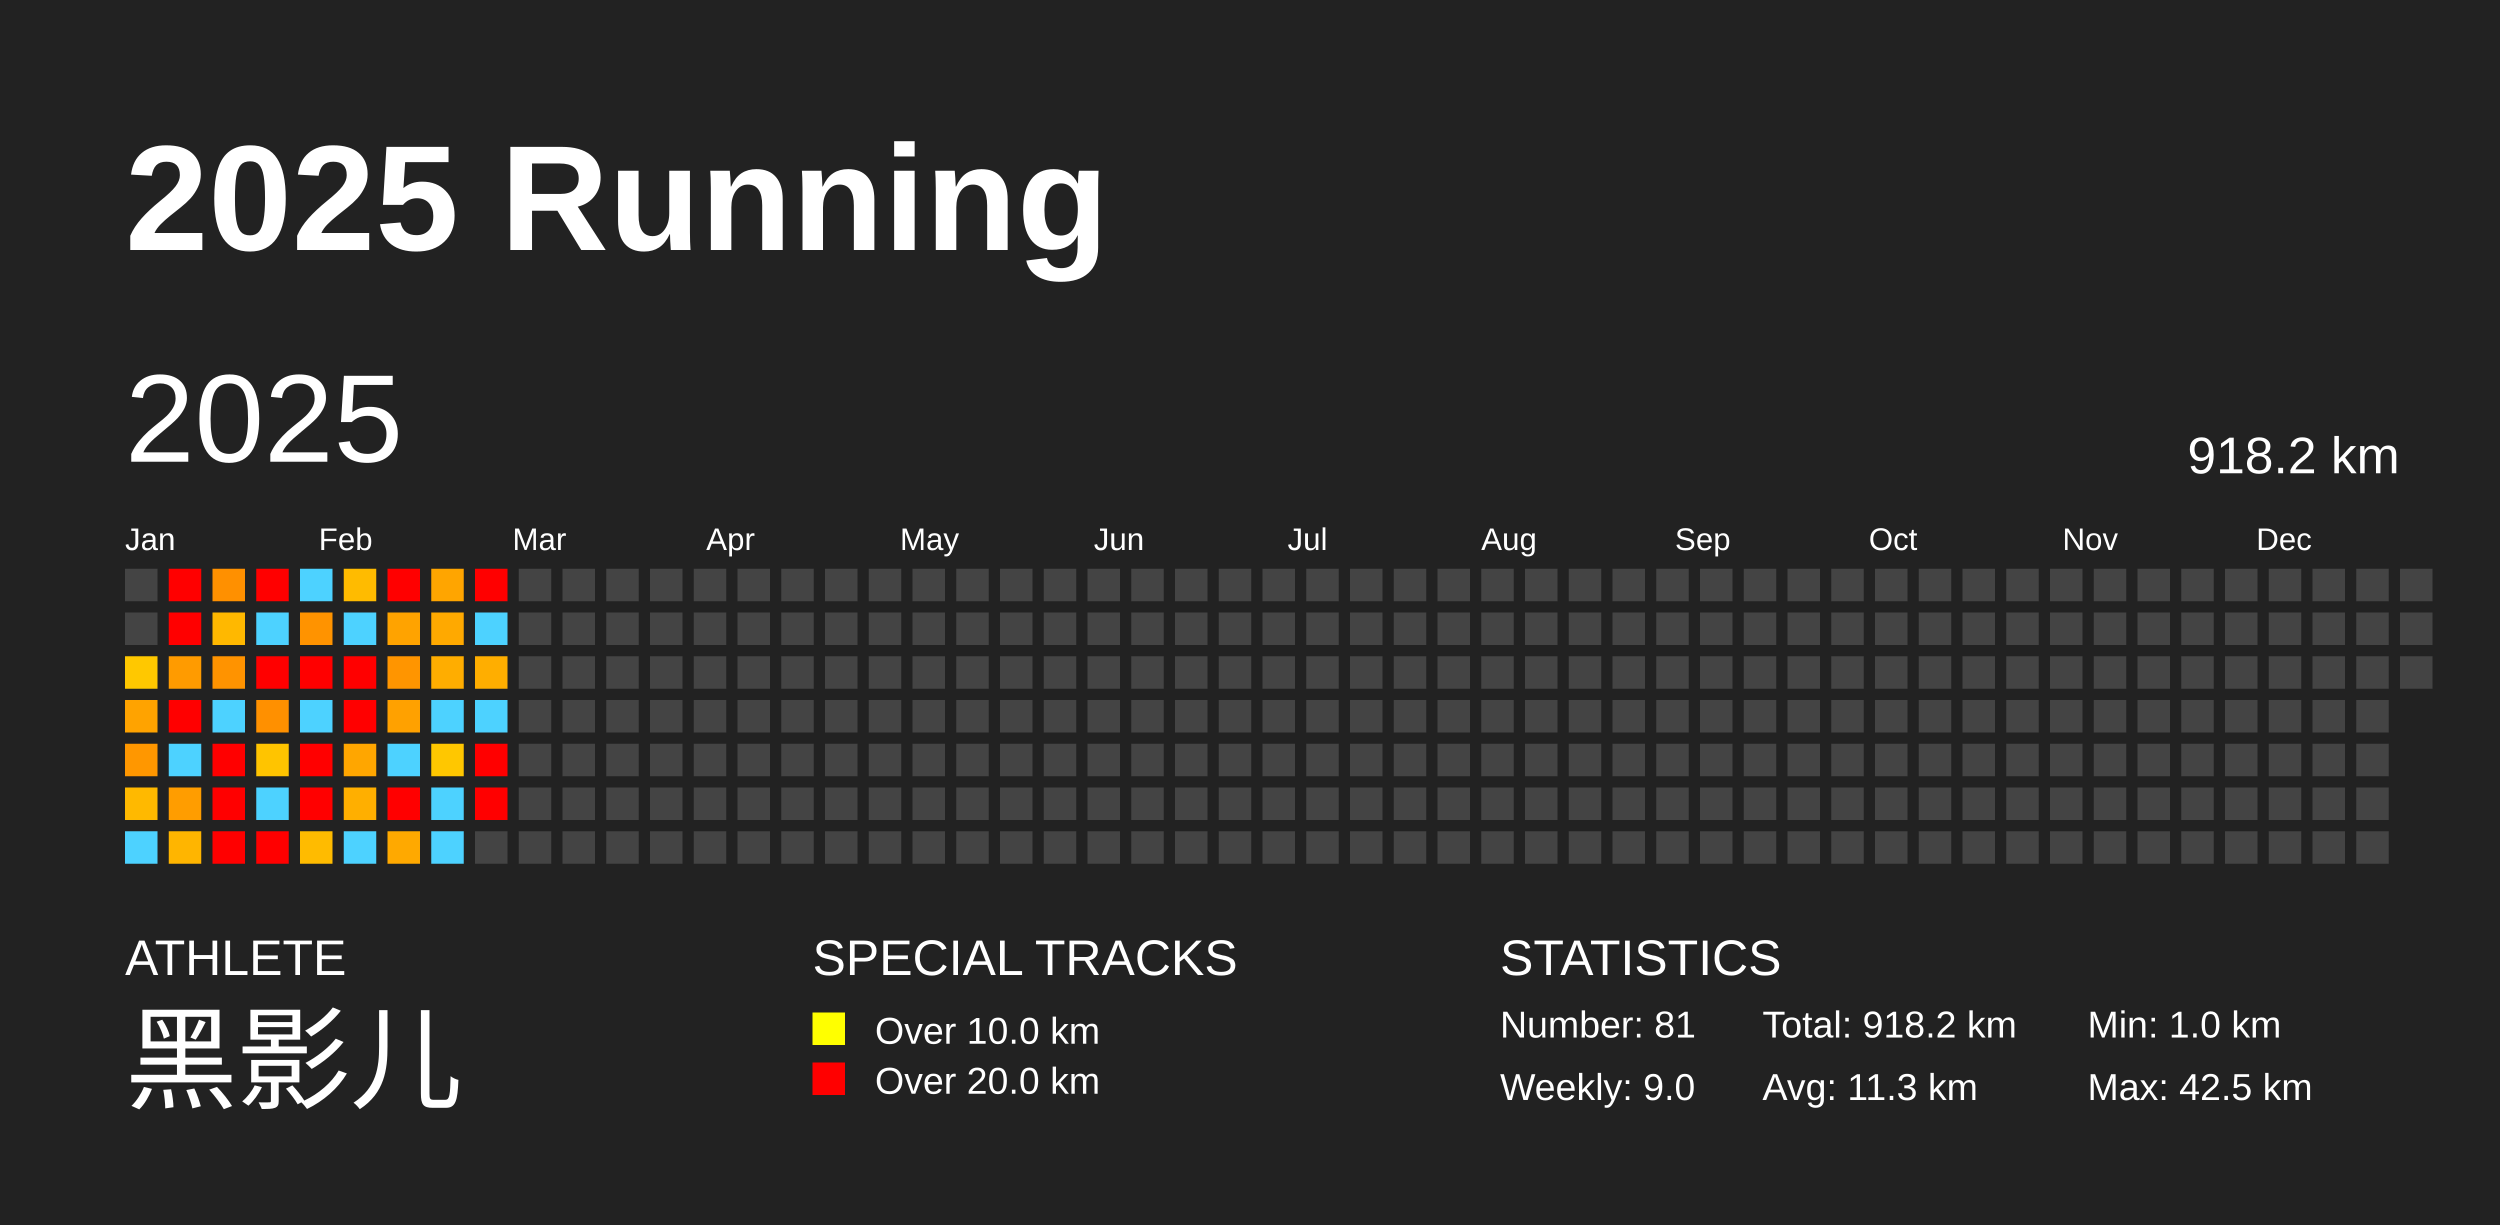
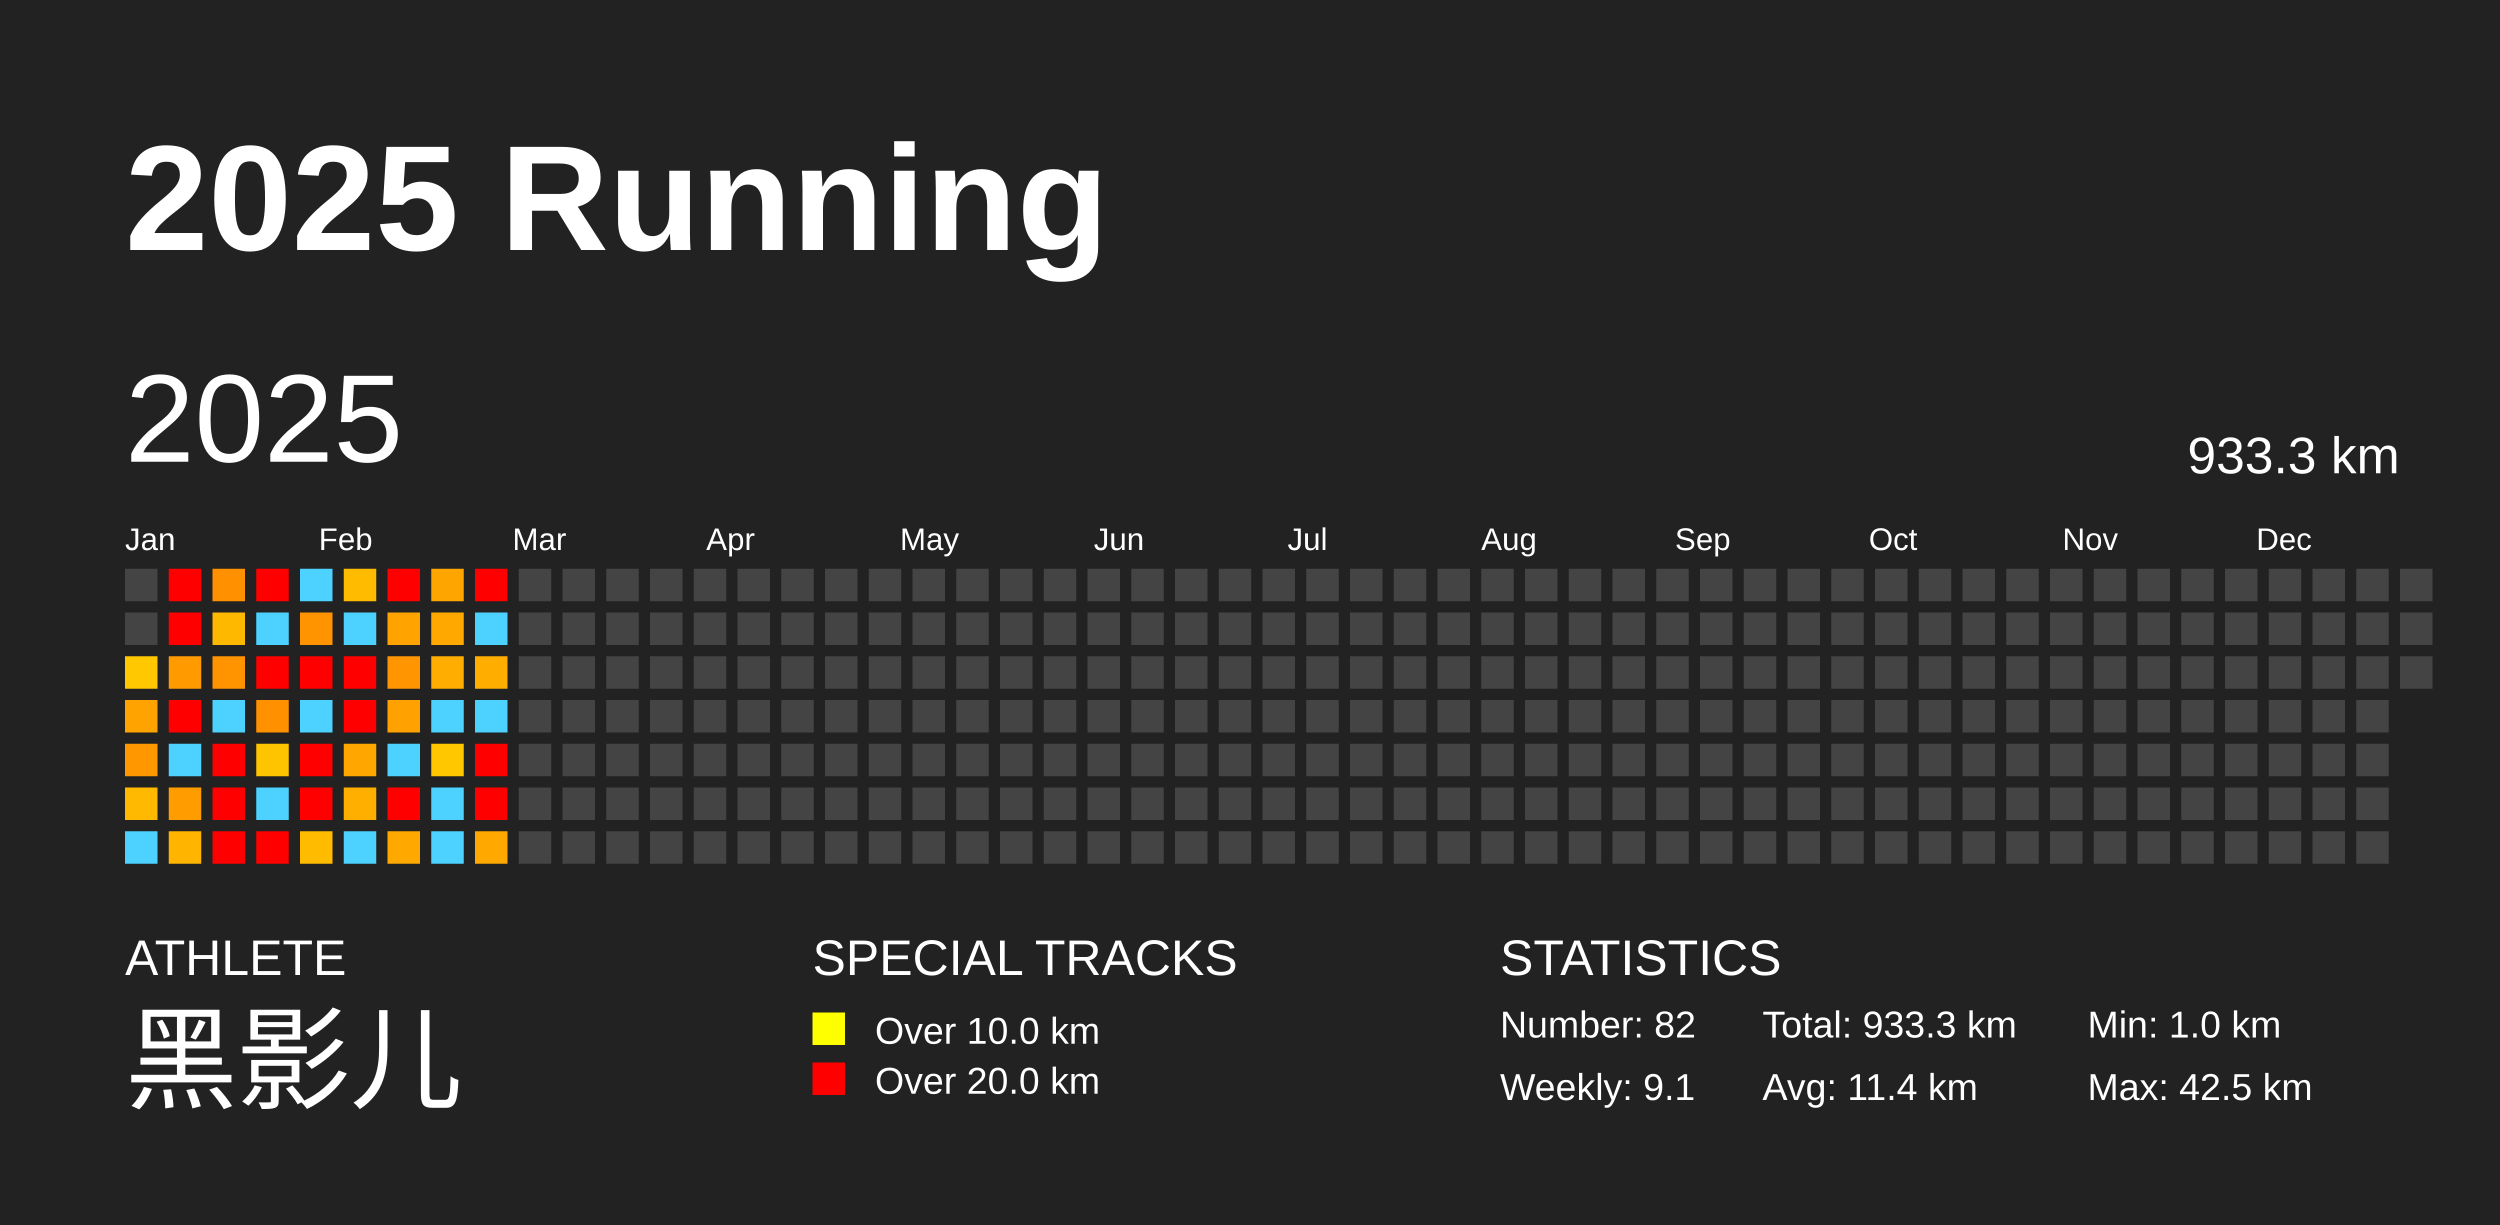
<svg xmlns="http://www.w3.org/2000/svg" baseProfile="full" height="98mm" version="1.1" viewBox="0,0,200,98" width="200mm">
  <defs />
  <rect fill="#222222" height="98" width="200" x="0" y="0" />
  <text fill="#FFFFFF" style="font-size:12px; font-family:Arial; font-weight:bold;" x="10" y="20">2025 Running</text>
  <text fill="#FFFFFF" style="font-size:4px; font-family:Arial" x="10" y="78">ATHLETE</text>
  <text fill="#FFFFFF" style="font-size:9px; font-family:Arial" x="10" y="88">黑影儿</text>
  <text fill="#FFFFFF" style="font-size:4px; font-family:Arial" x="65" y="78">SPECIAL TRACKS</text>
  <rect fill="yellow" height="2.6" width="2.6" x="65" y="81" />
  <text fill="#FFFFFF" style="font-size:3px; font-family:Arial" x="70" y="83.5">Over 10.0 km</text>
  <rect fill="red" height="2.6" width="2.6" x="65" y="85" />
  <text fill="#FFFFFF" style="font-size:3px; font-family:Arial" x="70" y="87.5">Over 20.0 km</text>
  <text fill="#FFFFFF" style="font-size:4px; font-family:Arial" x="120" y="78">STATISTICS</text>
-   <text fill="#FFFFFF" style="font-size:3px; font-family:Arial" x="120" y="83">Number: 81</text>
-   <text fill="#FFFFFF" style="font-size:3px; font-family:Arial" x="120" y="88">Weekly: 9.0</text>
-   <text fill="#FFFFFF" style="font-size:3px; font-family:Arial" x="141" y="83">Total: 918.2 km</text>
-   <text fill="#FFFFFF" style="font-size:3px; font-family:Arial" x="141" y="88">Avg: 11.3 km</text>
+   <text fill="#FFFFFF" style="font-size:3px; font-family:Arial" x="120" y="83">Number: 82</text>
+   <text fill="#FFFFFF" style="font-size:3px; font-family:Arial" x="120" y="88">Weekly: 9.1</text>
+   <text fill="#FFFFFF" style="font-size:3px; font-family:Arial" x="141" y="83">Total: 933.3 km</text>
+   <text fill="#FFFFFF" style="font-size:3px; font-family:Arial" x="141" y="88">Avg: 11.4 km</text>
  <text fill="#FFFFFF" style="font-size:3px; font-family:Arial" x="167" y="83">Min: 1.0 km</text>
  <text fill="#FFFFFF" style="font-size:3px; font-family:Arial" x="167" y="88">Max: 42.5 km</text>
  <text dominant-baseline="hanging" fill="#FFFFFF" style="font-size:10.0px; font-family:Arial;" x="10" y="30">2025</text>
-   <text dominant-baseline="hanging" fill="#FFFFFF" style="font-size:4.125px; font-family:Arial;" x="175" y="35">918.2 km</text>
+   <text dominant-baseline="hanging" fill="#FFFFFF" style="font-size:4.125px; font-family:Arial;" x="175" y="35">933.3 km</text>
  <text fill="#FFFFFF" style="font-size:2.5px; font-family:Arial" x="10.0" y="44">Jan</text>
  <text fill="#FFFFFF" style="font-size:2.5px; font-family:Arial" x="25.5" y="44">Feb</text>
  <text fill="#FFFFFF" style="font-size:2.5px; font-family:Arial" x="41.0" y="44">Mar</text>
  <text fill="#FFFFFF" style="font-size:2.5px; font-family:Arial" x="56.5" y="44">Apr</text>
  <text fill="#FFFFFF" style="font-size:2.5px; font-family:Arial" x="72.0" y="44">May</text>
  <text fill="#FFFFFF" style="font-size:2.5px; font-family:Arial" x="87.5" y="44">Jun</text>
  <text fill="#FFFFFF" style="font-size:2.5px; font-family:Arial" x="103.0" y="44">Jul</text>
  <text fill="#FFFFFF" style="font-size:2.5px; font-family:Arial" x="118.5" y="44">Aug</text>
  <text fill="#FFFFFF" style="font-size:2.5px; font-family:Arial" x="134.0" y="44">Sep</text>
  <text fill="#FFFFFF" style="font-size:2.5px; font-family:Arial" x="149.5" y="44">Oct</text>
  <text fill="#FFFFFF" style="font-size:2.5px; font-family:Arial" x="165.0" y="44">Nov</text>
  <text fill="#FFFFFF" style="font-size:2.5px; font-family:Arial" x="180.5" y="44">Dec</text>
  <rect fill="#444444" height="2.6" width="2.6" x="10.0" y="45.5" />
  <rect fill="#444444" height="2.6" width="2.6" x="10.0" y="49.0" />
  <rect fill="#ffc800" height="2.6" width="2.6" x="10.0" y="52.5" />
  <rect fill="#ffa300" height="2.6" width="2.6" x="10.0" y="56.0" />
  <rect fill="#ff9700" height="2.6" width="2.6" x="10.0" y="59.5" />
  <rect fill="#ffb900" height="2.6" width="2.6" x="10.0" y="63.0" />
  <rect fill="#4dd2ff" height="2.6" width="2.6" x="10.0" y="66.5" />
  <rect fill="red" height="2.6" width="2.6" x="13.5" y="45.5" />
  <rect fill="red" height="2.6" width="2.6" x="13.5" y="49.0" />
  <rect fill="#ff9b00" height="2.6" width="2.6" x="13.5" y="52.5" />
  <rect fill="red" height="2.6" width="2.6" x="13.5" y="56.0" />
  <rect fill="#4dd2ff" height="2.6" width="2.6" x="13.5" y="59.5" />
  <rect fill="#ff9d00" height="2.6" width="2.6" x="13.5" y="63.0" />
  <rect fill="#ffb500" height="2.6" width="2.6" x="13.5" y="66.5" />
  <rect fill="#ff9000" height="2.6" width="2.6" x="17.0" y="45.5" />
  <rect fill="#ffb800" height="2.6" width="2.6" x="17.0" y="49.0" />
  <rect fill="#ff9300" height="2.6" width="2.6" x="17.0" y="52.5" />
  <rect fill="#4dd2ff" height="2.6" width="2.6" x="17.0" y="56.0" />
  <rect fill="red" height="2.6" width="2.6" x="17.0" y="59.5" />
  <rect fill="red" height="2.6" width="2.6" x="17.0" y="63.0" />
  <rect fill="red" height="2.6" width="2.6" x="17.0" y="66.5" />
  <rect fill="red" height="2.6" width="2.6" x="20.5" y="45.5" />
  <rect fill="#4dd2ff" height="2.6" width="2.6" x="20.5" y="49.0" />
  <rect fill="red" height="2.6" width="2.6" x="20.5" y="52.5" />
  <rect fill="#ff9000" height="2.6" width="2.6" x="20.5" y="56.0" />
  <rect fill="#ffc400" height="2.6" width="2.6" x="20.5" y="59.5" />
  <rect fill="#4dd2ff" height="2.6" width="2.6" x="20.5" y="63.0" />
  <rect fill="red" height="2.6" width="2.6" x="20.5" y="66.5" />
  <rect fill="#4dd2ff" height="2.6" width="2.6" x="24.0" y="45.5" />
  <rect fill="#ff9300" height="2.6" width="2.6" x="24.0" y="49.0" />
  <rect fill="red" height="2.6" width="2.6" x="24.0" y="52.5" />
  <rect fill="#4dd2ff" height="2.6" width="2.6" x="24.0" y="56.0" />
  <rect fill="red" height="2.6" width="2.6" x="24.0" y="59.5" />
  <rect fill="red" height="2.6" width="2.6" x="24.0" y="63.0" />
  <rect fill="#ffbb00" height="2.6" width="2.6" x="24.0" y="66.5" />
  <rect fill="#ffbb00" height="2.6" width="2.6" x="27.5" y="45.5" />
  <rect fill="#4dd2ff" height="2.6" width="2.6" x="27.5" y="49.0" />
  <rect fill="red" height="2.6" width="2.6" x="27.5" y="52.5" />
  <rect fill="red" height="2.6" width="2.6" x="27.5" y="56.0" />
  <rect fill="#ffa600" height="2.6" width="2.6" x="27.5" y="59.5" />
  <rect fill="#ffaf00" height="2.6" width="2.6" x="27.5" y="63.0" />
  <rect fill="#4dd2ff" height="2.6" width="2.6" x="27.5" y="66.5" />
  <rect fill="red" height="2.6" width="2.6" x="31.0" y="45.5" />
  <rect fill="#ffa300" height="2.6" width="2.6" x="31.0" y="49.0" />
  <rect fill="#ff9500" height="2.6" width="2.6" x="31.0" y="52.5" />
  <rect fill="#ffa100" height="2.6" width="2.6" x="31.0" y="56.0" />
  <rect fill="#4dd2ff" height="2.6" width="2.6" x="31.0" y="59.5" />
  <rect fill="red" height="2.6" width="2.6" x="31.0" y="63.0" />
  <rect fill="#ffa900" height="2.6" width="2.6" x="31.0" y="66.5" />
  <rect fill="#ffa500" height="2.6" width="2.6" x="34.5" y="45.5" />
  <rect fill="#ffa900" height="2.6" width="2.6" x="34.5" y="49.0" />
  <rect fill="#ffad00" height="2.6" width="2.6" x="34.5" y="52.5" />
  <rect fill="#4dd2ff" height="2.6" width="2.6" x="34.5" y="56.0" />
  <rect fill="#ffc700" height="2.6" width="2.6" x="34.5" y="59.5" />
  <rect fill="#4dd2ff" height="2.6" width="2.6" x="34.5" y="63.0" />
  <rect fill="#4dd2ff" height="2.6" width="2.6" x="34.5" y="66.5" />
  <rect fill="red" height="2.6" width="2.6" x="38.0" y="45.5" />
  <rect fill="#4dd2ff" height="2.6" width="2.6" x="38.0" y="49.0" />
  <rect fill="#ffae00" height="2.6" width="2.6" x="38.0" y="52.5" />
  <rect fill="#4dd2ff" height="2.6" width="2.6" x="38.0" y="56.0" />
  <rect fill="red" height="2.6" width="2.6" x="38.0" y="59.5" />
  <rect fill="red" height="2.6" width="2.6" x="38.0" y="63.0" />
-   <rect fill="#444444" height="2.6" width="2.6" x="38.0" y="66.5" />
+   <rect fill="#ffa800" height="2.6" width="2.6" x="38.0" y="66.5" />
  <rect fill="#444444" height="2.6" width="2.6" x="41.5" y="45.5" />
  <rect fill="#444444" height="2.6" width="2.6" x="41.5" y="49.0" />
  <rect fill="#444444" height="2.6" width="2.6" x="41.5" y="52.5" />
  <rect fill="#444444" height="2.6" width="2.6" x="41.5" y="56.0" />
  <rect fill="#444444" height="2.6" width="2.6" x="41.5" y="59.5" />
  <rect fill="#444444" height="2.6" width="2.6" x="41.5" y="63.0" />
  <rect fill="#444444" height="2.6" width="2.6" x="41.5" y="66.5" />
  <rect fill="#444444" height="2.6" width="2.6" x="45.0" y="45.5" />
  <rect fill="#444444" height="2.6" width="2.6" x="45.0" y="49.0" />
  <rect fill="#444444" height="2.6" width="2.6" x="45.0" y="52.5" />
  <rect fill="#444444" height="2.6" width="2.6" x="45.0" y="56.0" />
  <rect fill="#444444" height="2.6" width="2.6" x="45.0" y="59.5" />
  <rect fill="#444444" height="2.6" width="2.6" x="45.0" y="63.0" />
  <rect fill="#444444" height="2.6" width="2.6" x="45.0" y="66.5" />
  <rect fill="#444444" height="2.6" width="2.6" x="48.5" y="45.5" />
  <rect fill="#444444" height="2.6" width="2.6" x="48.5" y="49.0" />
  <rect fill="#444444" height="2.6" width="2.6" x="48.5" y="52.5" />
  <rect fill="#444444" height="2.6" width="2.6" x="48.5" y="56.0" />
  <rect fill="#444444" height="2.6" width="2.6" x="48.5" y="59.5" />
  <rect fill="#444444" height="2.6" width="2.6" x="48.5" y="63.0" />
  <rect fill="#444444" height="2.6" width="2.6" x="48.5" y="66.5" />
  <rect fill="#444444" height="2.6" width="2.6" x="52.0" y="45.5" />
  <rect fill="#444444" height="2.6" width="2.6" x="52.0" y="49.0" />
  <rect fill="#444444" height="2.6" width="2.6" x="52.0" y="52.5" />
  <rect fill="#444444" height="2.6" width="2.6" x="52.0" y="56.0" />
  <rect fill="#444444" height="2.6" width="2.6" x="52.0" y="59.5" />
  <rect fill="#444444" height="2.6" width="2.6" x="52.0" y="63.0" />
  <rect fill="#444444" height="2.6" width="2.6" x="52.0" y="66.5" />
  <rect fill="#444444" height="2.6" width="2.6" x="55.5" y="45.5" />
  <rect fill="#444444" height="2.6" width="2.6" x="55.5" y="49.0" />
  <rect fill="#444444" height="2.6" width="2.6" x="55.5" y="52.5" />
  <rect fill="#444444" height="2.6" width="2.6" x="55.5" y="56.0" />
  <rect fill="#444444" height="2.6" width="2.6" x="55.5" y="59.5" />
  <rect fill="#444444" height="2.6" width="2.6" x="55.5" y="63.0" />
  <rect fill="#444444" height="2.6" width="2.6" x="55.5" y="66.5" />
  <rect fill="#444444" height="2.6" width="2.6" x="59.0" y="45.5" />
  <rect fill="#444444" height="2.6" width="2.6" x="59.0" y="49.0" />
  <rect fill="#444444" height="2.6" width="2.6" x="59.0" y="52.5" />
  <rect fill="#444444" height="2.6" width="2.6" x="59.0" y="56.0" />
  <rect fill="#444444" height="2.6" width="2.6" x="59.0" y="59.5" />
  <rect fill="#444444" height="2.6" width="2.6" x="59.0" y="63.0" />
  <rect fill="#444444" height="2.6" width="2.6" x="59.0" y="66.5" />
  <rect fill="#444444" height="2.6" width="2.6" x="62.5" y="45.5" />
  <rect fill="#444444" height="2.6" width="2.6" x="62.5" y="49.0" />
  <rect fill="#444444" height="2.6" width="2.6" x="62.5" y="52.5" />
  <rect fill="#444444" height="2.6" width="2.6" x="62.5" y="56.0" />
  <rect fill="#444444" height="2.6" width="2.6" x="62.5" y="59.5" />
  <rect fill="#444444" height="2.6" width="2.6" x="62.5" y="63.0" />
  <rect fill="#444444" height="2.6" width="2.6" x="62.5" y="66.5" />
  <rect fill="#444444" height="2.6" width="2.6" x="66.0" y="45.5" />
  <rect fill="#444444" height="2.6" width="2.6" x="66.0" y="49.0" />
  <rect fill="#444444" height="2.6" width="2.6" x="66.0" y="52.5" />
  <rect fill="#444444" height="2.6" width="2.6" x="66.0" y="56.0" />
  <rect fill="#444444" height="2.6" width="2.6" x="66.0" y="59.5" />
  <rect fill="#444444" height="2.6" width="2.6" x="66.0" y="63.0" />
  <rect fill="#444444" height="2.6" width="2.6" x="66.0" y="66.5" />
  <rect fill="#444444" height="2.6" width="2.6" x="69.5" y="45.5" />
  <rect fill="#444444" height="2.6" width="2.6" x="69.5" y="49.0" />
  <rect fill="#444444" height="2.6" width="2.6" x="69.5" y="52.5" />
  <rect fill="#444444" height="2.6" width="2.6" x="69.5" y="56.0" />
  <rect fill="#444444" height="2.6" width="2.6" x="69.5" y="59.5" />
  <rect fill="#444444" height="2.6" width="2.6" x="69.5" y="63.0" />
  <rect fill="#444444" height="2.6" width="2.6" x="69.5" y="66.5" />
  <rect fill="#444444" height="2.6" width="2.6" x="73.0" y="45.5" />
  <rect fill="#444444" height="2.6" width="2.6" x="73.0" y="49.0" />
  <rect fill="#444444" height="2.6" width="2.6" x="73.0" y="52.5" />
  <rect fill="#444444" height="2.6" width="2.6" x="73.0" y="56.0" />
  <rect fill="#444444" height="2.6" width="2.6" x="73.0" y="59.5" />
  <rect fill="#444444" height="2.6" width="2.6" x="73.0" y="63.0" />
  <rect fill="#444444" height="2.6" width="2.6" x="73.0" y="66.5" />
  <rect fill="#444444" height="2.6" width="2.6" x="76.5" y="45.5" />
  <rect fill="#444444" height="2.6" width="2.6" x="76.5" y="49.0" />
  <rect fill="#444444" height="2.6" width="2.6" x="76.5" y="52.5" />
  <rect fill="#444444" height="2.6" width="2.6" x="76.5" y="56.0" />
  <rect fill="#444444" height="2.6" width="2.6" x="76.5" y="59.5" />
  <rect fill="#444444" height="2.6" width="2.6" x="76.5" y="63.0" />
  <rect fill="#444444" height="2.6" width="2.6" x="76.5" y="66.5" />
  <rect fill="#444444" height="2.6" width="2.6" x="80.0" y="45.5" />
  <rect fill="#444444" height="2.6" width="2.6" x="80.0" y="49.0" />
  <rect fill="#444444" height="2.6" width="2.6" x="80.0" y="52.5" />
  <rect fill="#444444" height="2.6" width="2.6" x="80.0" y="56.0" />
  <rect fill="#444444" height="2.6" width="2.6" x="80.0" y="59.5" />
  <rect fill="#444444" height="2.6" width="2.6" x="80.0" y="63.0" />
  <rect fill="#444444" height="2.6" width="2.6" x="80.0" y="66.5" />
  <rect fill="#444444" height="2.6" width="2.6" x="83.5" y="45.5" />
  <rect fill="#444444" height="2.6" width="2.6" x="83.5" y="49.0" />
  <rect fill="#444444" height="2.6" width="2.6" x="83.5" y="52.5" />
  <rect fill="#444444" height="2.6" width="2.6" x="83.5" y="56.0" />
  <rect fill="#444444" height="2.6" width="2.6" x="83.5" y="59.5" />
  <rect fill="#444444" height="2.6" width="2.6" x="83.5" y="63.0" />
  <rect fill="#444444" height="2.6" width="2.6" x="83.5" y="66.5" />
  <rect fill="#444444" height="2.6" width="2.6" x="87.0" y="45.5" />
  <rect fill="#444444" height="2.6" width="2.6" x="87.0" y="49.0" />
  <rect fill="#444444" height="2.6" width="2.6" x="87.0" y="52.5" />
  <rect fill="#444444" height="2.6" width="2.6" x="87.0" y="56.0" />
  <rect fill="#444444" height="2.6" width="2.6" x="87.0" y="59.5" />
  <rect fill="#444444" height="2.6" width="2.6" x="87.0" y="63.0" />
  <rect fill="#444444" height="2.6" width="2.6" x="87.0" y="66.5" />
  <rect fill="#444444" height="2.6" width="2.6" x="90.5" y="45.5" />
  <rect fill="#444444" height="2.6" width="2.6" x="90.5" y="49.0" />
  <rect fill="#444444" height="2.6" width="2.6" x="90.5" y="52.5" />
  <rect fill="#444444" height="2.6" width="2.6" x="90.5" y="56.0" />
  <rect fill="#444444" height="2.6" width="2.6" x="90.5" y="59.5" />
  <rect fill="#444444" height="2.6" width="2.6" x="90.5" y="63.0" />
  <rect fill="#444444" height="2.6" width="2.6" x="90.5" y="66.5" />
  <rect fill="#444444" height="2.6" width="2.6" x="94.0" y="45.5" />
  <rect fill="#444444" height="2.6" width="2.6" x="94.0" y="49.0" />
  <rect fill="#444444" height="2.6" width="2.6" x="94.0" y="52.5" />
  <rect fill="#444444" height="2.6" width="2.6" x="94.0" y="56.0" />
  <rect fill="#444444" height="2.6" width="2.6" x="94.0" y="59.5" />
  <rect fill="#444444" height="2.6" width="2.6" x="94.0" y="63.0" />
  <rect fill="#444444" height="2.6" width="2.6" x="94.0" y="66.5" />
  <rect fill="#444444" height="2.6" width="2.6" x="97.5" y="45.5" />
  <rect fill="#444444" height="2.6" width="2.6" x="97.5" y="49.0" />
  <rect fill="#444444" height="2.6" width="2.6" x="97.5" y="52.5" />
  <rect fill="#444444" height="2.6" width="2.6" x="97.5" y="56.0" />
  <rect fill="#444444" height="2.6" width="2.6" x="97.5" y="59.5" />
  <rect fill="#444444" height="2.6" width="2.6" x="97.5" y="63.0" />
  <rect fill="#444444" height="2.6" width="2.6" x="97.5" y="66.5" />
  <rect fill="#444444" height="2.6" width="2.6" x="101.0" y="45.5" />
  <rect fill="#444444" height="2.6" width="2.6" x="101.0" y="49.0" />
  <rect fill="#444444" height="2.6" width="2.6" x="101.0" y="52.5" />
  <rect fill="#444444" height="2.6" width="2.6" x="101.0" y="56.0" />
  <rect fill="#444444" height="2.6" width="2.6" x="101.0" y="59.5" />
  <rect fill="#444444" height="2.6" width="2.6" x="101.0" y="63.0" />
  <rect fill="#444444" height="2.6" width="2.6" x="101.0" y="66.5" />
  <rect fill="#444444" height="2.6" width="2.6" x="104.5" y="45.5" />
  <rect fill="#444444" height="2.6" width="2.6" x="104.5" y="49.0" />
  <rect fill="#444444" height="2.6" width="2.6" x="104.5" y="52.5" />
  <rect fill="#444444" height="2.6" width="2.6" x="104.5" y="56.0" />
  <rect fill="#444444" height="2.6" width="2.6" x="104.5" y="59.5" />
  <rect fill="#444444" height="2.6" width="2.6" x="104.5" y="63.0" />
  <rect fill="#444444" height="2.6" width="2.6" x="104.5" y="66.5" />
  <rect fill="#444444" height="2.6" width="2.6" x="108.0" y="45.5" />
  <rect fill="#444444" height="2.6" width="2.6" x="108.0" y="49.0" />
  <rect fill="#444444" height="2.6" width="2.6" x="108.0" y="52.5" />
  <rect fill="#444444" height="2.6" width="2.6" x="108.0" y="56.0" />
  <rect fill="#444444" height="2.6" width="2.6" x="108.0" y="59.5" />
  <rect fill="#444444" height="2.6" width="2.6" x="108.0" y="63.0" />
  <rect fill="#444444" height="2.6" width="2.6" x="108.0" y="66.5" />
  <rect fill="#444444" height="2.6" width="2.6" x="111.5" y="45.5" />
  <rect fill="#444444" height="2.6" width="2.6" x="111.5" y="49.0" />
  <rect fill="#444444" height="2.6" width="2.6" x="111.5" y="52.5" />
  <rect fill="#444444" height="2.6" width="2.6" x="111.5" y="56.0" />
  <rect fill="#444444" height="2.6" width="2.6" x="111.5" y="59.5" />
  <rect fill="#444444" height="2.6" width="2.6" x="111.5" y="63.0" />
  <rect fill="#444444" height="2.6" width="2.6" x="111.5" y="66.5" />
  <rect fill="#444444" height="2.6" width="2.6" x="115.0" y="45.5" />
  <rect fill="#444444" height="2.6" width="2.6" x="115.0" y="49.0" />
  <rect fill="#444444" height="2.6" width="2.6" x="115.0" y="52.5" />
  <rect fill="#444444" height="2.6" width="2.6" x="115.0" y="56.0" />
  <rect fill="#444444" height="2.6" width="2.6" x="115.0" y="59.5" />
  <rect fill="#444444" height="2.6" width="2.6" x="115.0" y="63.0" />
  <rect fill="#444444" height="2.6" width="2.6" x="115.0" y="66.5" />
  <rect fill="#444444" height="2.6" width="2.6" x="118.5" y="45.5" />
  <rect fill="#444444" height="2.6" width="2.6" x="118.5" y="49.0" />
  <rect fill="#444444" height="2.6" width="2.6" x="118.5" y="52.5" />
  <rect fill="#444444" height="2.6" width="2.6" x="118.5" y="56.0" />
  <rect fill="#444444" height="2.6" width="2.6" x="118.5" y="59.5" />
  <rect fill="#444444" height="2.6" width="2.6" x="118.5" y="63.0" />
  <rect fill="#444444" height="2.6" width="2.6" x="118.5" y="66.5" />
  <rect fill="#444444" height="2.6" width="2.6" x="122.0" y="45.5" />
  <rect fill="#444444" height="2.6" width="2.6" x="122.0" y="49.0" />
  <rect fill="#444444" height="2.6" width="2.6" x="122.0" y="52.5" />
  <rect fill="#444444" height="2.6" width="2.6" x="122.0" y="56.0" />
  <rect fill="#444444" height="2.6" width="2.6" x="122.0" y="59.5" />
  <rect fill="#444444" height="2.6" width="2.6" x="122.0" y="63.0" />
  <rect fill="#444444" height="2.6" width="2.6" x="122.0" y="66.5" />
  <rect fill="#444444" height="2.6" width="2.6" x="125.5" y="45.5" />
  <rect fill="#444444" height="2.6" width="2.6" x="125.5" y="49.0" />
  <rect fill="#444444" height="2.6" width="2.6" x="125.5" y="52.5" />
  <rect fill="#444444" height="2.6" width="2.6" x="125.5" y="56.0" />
  <rect fill="#444444" height="2.6" width="2.6" x="125.5" y="59.5" />
  <rect fill="#444444" height="2.6" width="2.6" x="125.5" y="63.0" />
  <rect fill="#444444" height="2.6" width="2.6" x="125.5" y="66.5" />
  <rect fill="#444444" height="2.6" width="2.6" x="129.0" y="45.5" />
  <rect fill="#444444" height="2.6" width="2.6" x="129.0" y="49.0" />
  <rect fill="#444444" height="2.6" width="2.6" x="129.0" y="52.5" />
  <rect fill="#444444" height="2.6" width="2.6" x="129.0" y="56.0" />
  <rect fill="#444444" height="2.6" width="2.6" x="129.0" y="59.5" />
  <rect fill="#444444" height="2.6" width="2.6" x="129.0" y="63.0" />
  <rect fill="#444444" height="2.6" width="2.6" x="129.0" y="66.5" />
  <rect fill="#444444" height="2.6" width="2.6" x="132.5" y="45.5" />
  <rect fill="#444444" height="2.6" width="2.6" x="132.5" y="49.0" />
  <rect fill="#444444" height="2.6" width="2.6" x="132.5" y="52.5" />
  <rect fill="#444444" height="2.6" width="2.6" x="132.5" y="56.0" />
  <rect fill="#444444" height="2.6" width="2.6" x="132.5" y="59.5" />
  <rect fill="#444444" height="2.6" width="2.6" x="132.5" y="63.0" />
  <rect fill="#444444" height="2.6" width="2.6" x="132.5" y="66.5" />
  <rect fill="#444444" height="2.6" width="2.6" x="136.0" y="45.5" />
  <rect fill="#444444" height="2.6" width="2.6" x="136.0" y="49.0" />
  <rect fill="#444444" height="2.6" width="2.6" x="136.0" y="52.5" />
  <rect fill="#444444" height="2.6" width="2.6" x="136.0" y="56.0" />
  <rect fill="#444444" height="2.6" width="2.6" x="136.0" y="59.5" />
  <rect fill="#444444" height="2.6" width="2.6" x="136.0" y="63.0" />
  <rect fill="#444444" height="2.6" width="2.6" x="136.0" y="66.5" />
  <rect fill="#444444" height="2.6" width="2.6" x="139.5" y="45.5" />
  <rect fill="#444444" height="2.6" width="2.6" x="139.5" y="49.0" />
  <rect fill="#444444" height="2.6" width="2.6" x="139.5" y="52.5" />
  <rect fill="#444444" height="2.6" width="2.6" x="139.5" y="56.0" />
  <rect fill="#444444" height="2.6" width="2.6" x="139.5" y="59.5" />
  <rect fill="#444444" height="2.6" width="2.6" x="139.5" y="63.0" />
  <rect fill="#444444" height="2.6" width="2.6" x="139.5" y="66.5" />
  <rect fill="#444444" height="2.6" width="2.6" x="143.0" y="45.5" />
  <rect fill="#444444" height="2.6" width="2.6" x="143.0" y="49.0" />
  <rect fill="#444444" height="2.6" width="2.6" x="143.0" y="52.5" />
  <rect fill="#444444" height="2.6" width="2.6" x="143.0" y="56.0" />
  <rect fill="#444444" height="2.6" width="2.6" x="143.0" y="59.5" />
  <rect fill="#444444" height="2.6" width="2.6" x="143.0" y="63.0" />
  <rect fill="#444444" height="2.6" width="2.6" x="143.0" y="66.5" />
  <rect fill="#444444" height="2.6" width="2.6" x="146.5" y="45.5" />
  <rect fill="#444444" height="2.6" width="2.6" x="146.5" y="49.0" />
  <rect fill="#444444" height="2.6" width="2.6" x="146.5" y="52.5" />
  <rect fill="#444444" height="2.6" width="2.6" x="146.5" y="56.0" />
  <rect fill="#444444" height="2.6" width="2.6" x="146.5" y="59.5" />
  <rect fill="#444444" height="2.6" width="2.6" x="146.5" y="63.0" />
  <rect fill="#444444" height="2.6" width="2.6" x="146.5" y="66.5" />
  <rect fill="#444444" height="2.6" width="2.6" x="150.0" y="45.5" />
  <rect fill="#444444" height="2.6" width="2.6" x="150.0" y="49.0" />
  <rect fill="#444444" height="2.6" width="2.6" x="150.0" y="52.5" />
  <rect fill="#444444" height="2.6" width="2.6" x="150.0" y="56.0" />
  <rect fill="#444444" height="2.6" width="2.6" x="150.0" y="59.5" />
  <rect fill="#444444" height="2.6" width="2.6" x="150.0" y="63.0" />
  <rect fill="#444444" height="2.6" width="2.6" x="150.0" y="66.5" />
  <rect fill="#444444" height="2.6" width="2.6" x="153.5" y="45.5" />
  <rect fill="#444444" height="2.6" width="2.6" x="153.5" y="49.0" />
  <rect fill="#444444" height="2.6" width="2.6" x="153.5" y="52.5" />
  <rect fill="#444444" height="2.6" width="2.6" x="153.5" y="56.0" />
  <rect fill="#444444" height="2.6" width="2.6" x="153.5" y="59.5" />
  <rect fill="#444444" height="2.6" width="2.6" x="153.5" y="63.0" />
  <rect fill="#444444" height="2.6" width="2.6" x="153.5" y="66.5" />
  <rect fill="#444444" height="2.6" width="2.6" x="157.0" y="45.5" />
  <rect fill="#444444" height="2.6" width="2.6" x="157.0" y="49.0" />
  <rect fill="#444444" height="2.6" width="2.6" x="157.0" y="52.5" />
  <rect fill="#444444" height="2.6" width="2.6" x="157.0" y="56.0" />
  <rect fill="#444444" height="2.6" width="2.6" x="157.0" y="59.5" />
  <rect fill="#444444" height="2.6" width="2.6" x="157.0" y="63.0" />
  <rect fill="#444444" height="2.6" width="2.6" x="157.0" y="66.5" />
  <rect fill="#444444" height="2.6" width="2.6" x="160.5" y="45.5" />
  <rect fill="#444444" height="2.6" width="2.6" x="160.5" y="49.0" />
  <rect fill="#444444" height="2.6" width="2.6" x="160.5" y="52.5" />
  <rect fill="#444444" height="2.6" width="2.6" x="160.5" y="56.0" />
  <rect fill="#444444" height="2.6" width="2.6" x="160.5" y="59.5" />
  <rect fill="#444444" height="2.6" width="2.6" x="160.5" y="63.0" />
  <rect fill="#444444" height="2.6" width="2.6" x="160.5" y="66.5" />
  <rect fill="#444444" height="2.6" width="2.6" x="164.0" y="45.5" />
  <rect fill="#444444" height="2.6" width="2.6" x="164.0" y="49.0" />
  <rect fill="#444444" height="2.6" width="2.6" x="164.0" y="52.5" />
  <rect fill="#444444" height="2.6" width="2.6" x="164.0" y="56.0" />
  <rect fill="#444444" height="2.6" width="2.6" x="164.0" y="59.5" />
  <rect fill="#444444" height="2.6" width="2.6" x="164.0" y="63.0" />
  <rect fill="#444444" height="2.6" width="2.6" x="164.0" y="66.5" />
  <rect fill="#444444" height="2.6" width="2.6" x="167.5" y="45.5" />
  <rect fill="#444444" height="2.6" width="2.6" x="167.5" y="49.0" />
  <rect fill="#444444" height="2.6" width="2.6" x="167.5" y="52.5" />
  <rect fill="#444444" height="2.6" width="2.6" x="167.5" y="56.0" />
  <rect fill="#444444" height="2.6" width="2.6" x="167.5" y="59.5" />
  <rect fill="#444444" height="2.6" width="2.6" x="167.5" y="63.0" />
  <rect fill="#444444" height="2.6" width="2.6" x="167.5" y="66.5" />
  <rect fill="#444444" height="2.6" width="2.6" x="171.0" y="45.5" />
  <rect fill="#444444" height="2.6" width="2.6" x="171.0" y="49.0" />
  <rect fill="#444444" height="2.6" width="2.6" x="171.0" y="52.5" />
  <rect fill="#444444" height="2.6" width="2.6" x="171.0" y="56.0" />
  <rect fill="#444444" height="2.6" width="2.6" x="171.0" y="59.5" />
  <rect fill="#444444" height="2.6" width="2.6" x="171.0" y="63.0" />
  <rect fill="#444444" height="2.6" width="2.6" x="171.0" y="66.5" />
  <rect fill="#444444" height="2.6" width="2.6" x="174.5" y="45.5" />
  <rect fill="#444444" height="2.6" width="2.6" x="174.5" y="49.0" />
  <rect fill="#444444" height="2.6" width="2.6" x="174.5" y="52.5" />
  <rect fill="#444444" height="2.6" width="2.6" x="174.5" y="56.0" />
  <rect fill="#444444" height="2.6" width="2.6" x="174.5" y="59.5" />
  <rect fill="#444444" height="2.6" width="2.6" x="174.5" y="63.0" />
  <rect fill="#444444" height="2.6" width="2.6" x="174.5" y="66.5" />
  <rect fill="#444444" height="2.6" width="2.6" x="178.0" y="45.5" />
  <rect fill="#444444" height="2.6" width="2.6" x="178.0" y="49.0" />
  <rect fill="#444444" height="2.6" width="2.6" x="178.0" y="52.5" />
  <rect fill="#444444" height="2.6" width="2.6" x="178.0" y="56.0" />
  <rect fill="#444444" height="2.6" width="2.6" x="178.0" y="59.5" />
  <rect fill="#444444" height="2.6" width="2.6" x="178.0" y="63.0" />
  <rect fill="#444444" height="2.6" width="2.6" x="178.0" y="66.5" />
  <rect fill="#444444" height="2.6" width="2.6" x="181.5" y="45.5" />
  <rect fill="#444444" height="2.6" width="2.6" x="181.5" y="49.0" />
  <rect fill="#444444" height="2.6" width="2.6" x="181.5" y="52.5" />
  <rect fill="#444444" height="2.6" width="2.6" x="181.5" y="56.0" />
  <rect fill="#444444" height="2.6" width="2.6" x="181.5" y="59.5" />
  <rect fill="#444444" height="2.6" width="2.6" x="181.5" y="63.0" />
  <rect fill="#444444" height="2.6" width="2.6" x="181.5" y="66.5" />
  <rect fill="#444444" height="2.6" width="2.6" x="185.0" y="45.5" />
  <rect fill="#444444" height="2.6" width="2.6" x="185.0" y="49.0" />
  <rect fill="#444444" height="2.6" width="2.6" x="185.0" y="52.5" />
  <rect fill="#444444" height="2.6" width="2.6" x="185.0" y="56.0" />
  <rect fill="#444444" height="2.6" width="2.6" x="185.0" y="59.5" />
  <rect fill="#444444" height="2.6" width="2.6" x="185.0" y="63.0" />
  <rect fill="#444444" height="2.6" width="2.6" x="185.0" y="66.5" />
  <rect fill="#444444" height="2.6" width="2.6" x="188.5" y="45.5" />
  <rect fill="#444444" height="2.6" width="2.6" x="188.5" y="49.0" />
  <rect fill="#444444" height="2.6" width="2.6" x="188.5" y="52.5" />
  <rect fill="#444444" height="2.6" width="2.6" x="188.5" y="56.0" />
  <rect fill="#444444" height="2.6" width="2.6" x="188.5" y="59.5" />
  <rect fill="#444444" height="2.6" width="2.6" x="188.5" y="63.0" />
  <rect fill="#444444" height="2.6" width="2.6" x="188.5" y="66.5" />
  <rect fill="#444444" height="2.6" width="2.6" x="192.0" y="45.5" />
  <rect fill="#444444" height="2.6" width="2.6" x="192.0" y="49.0" />
  <rect fill="#444444" height="2.6" width="2.6" x="192.0" y="52.5" />
</svg>
